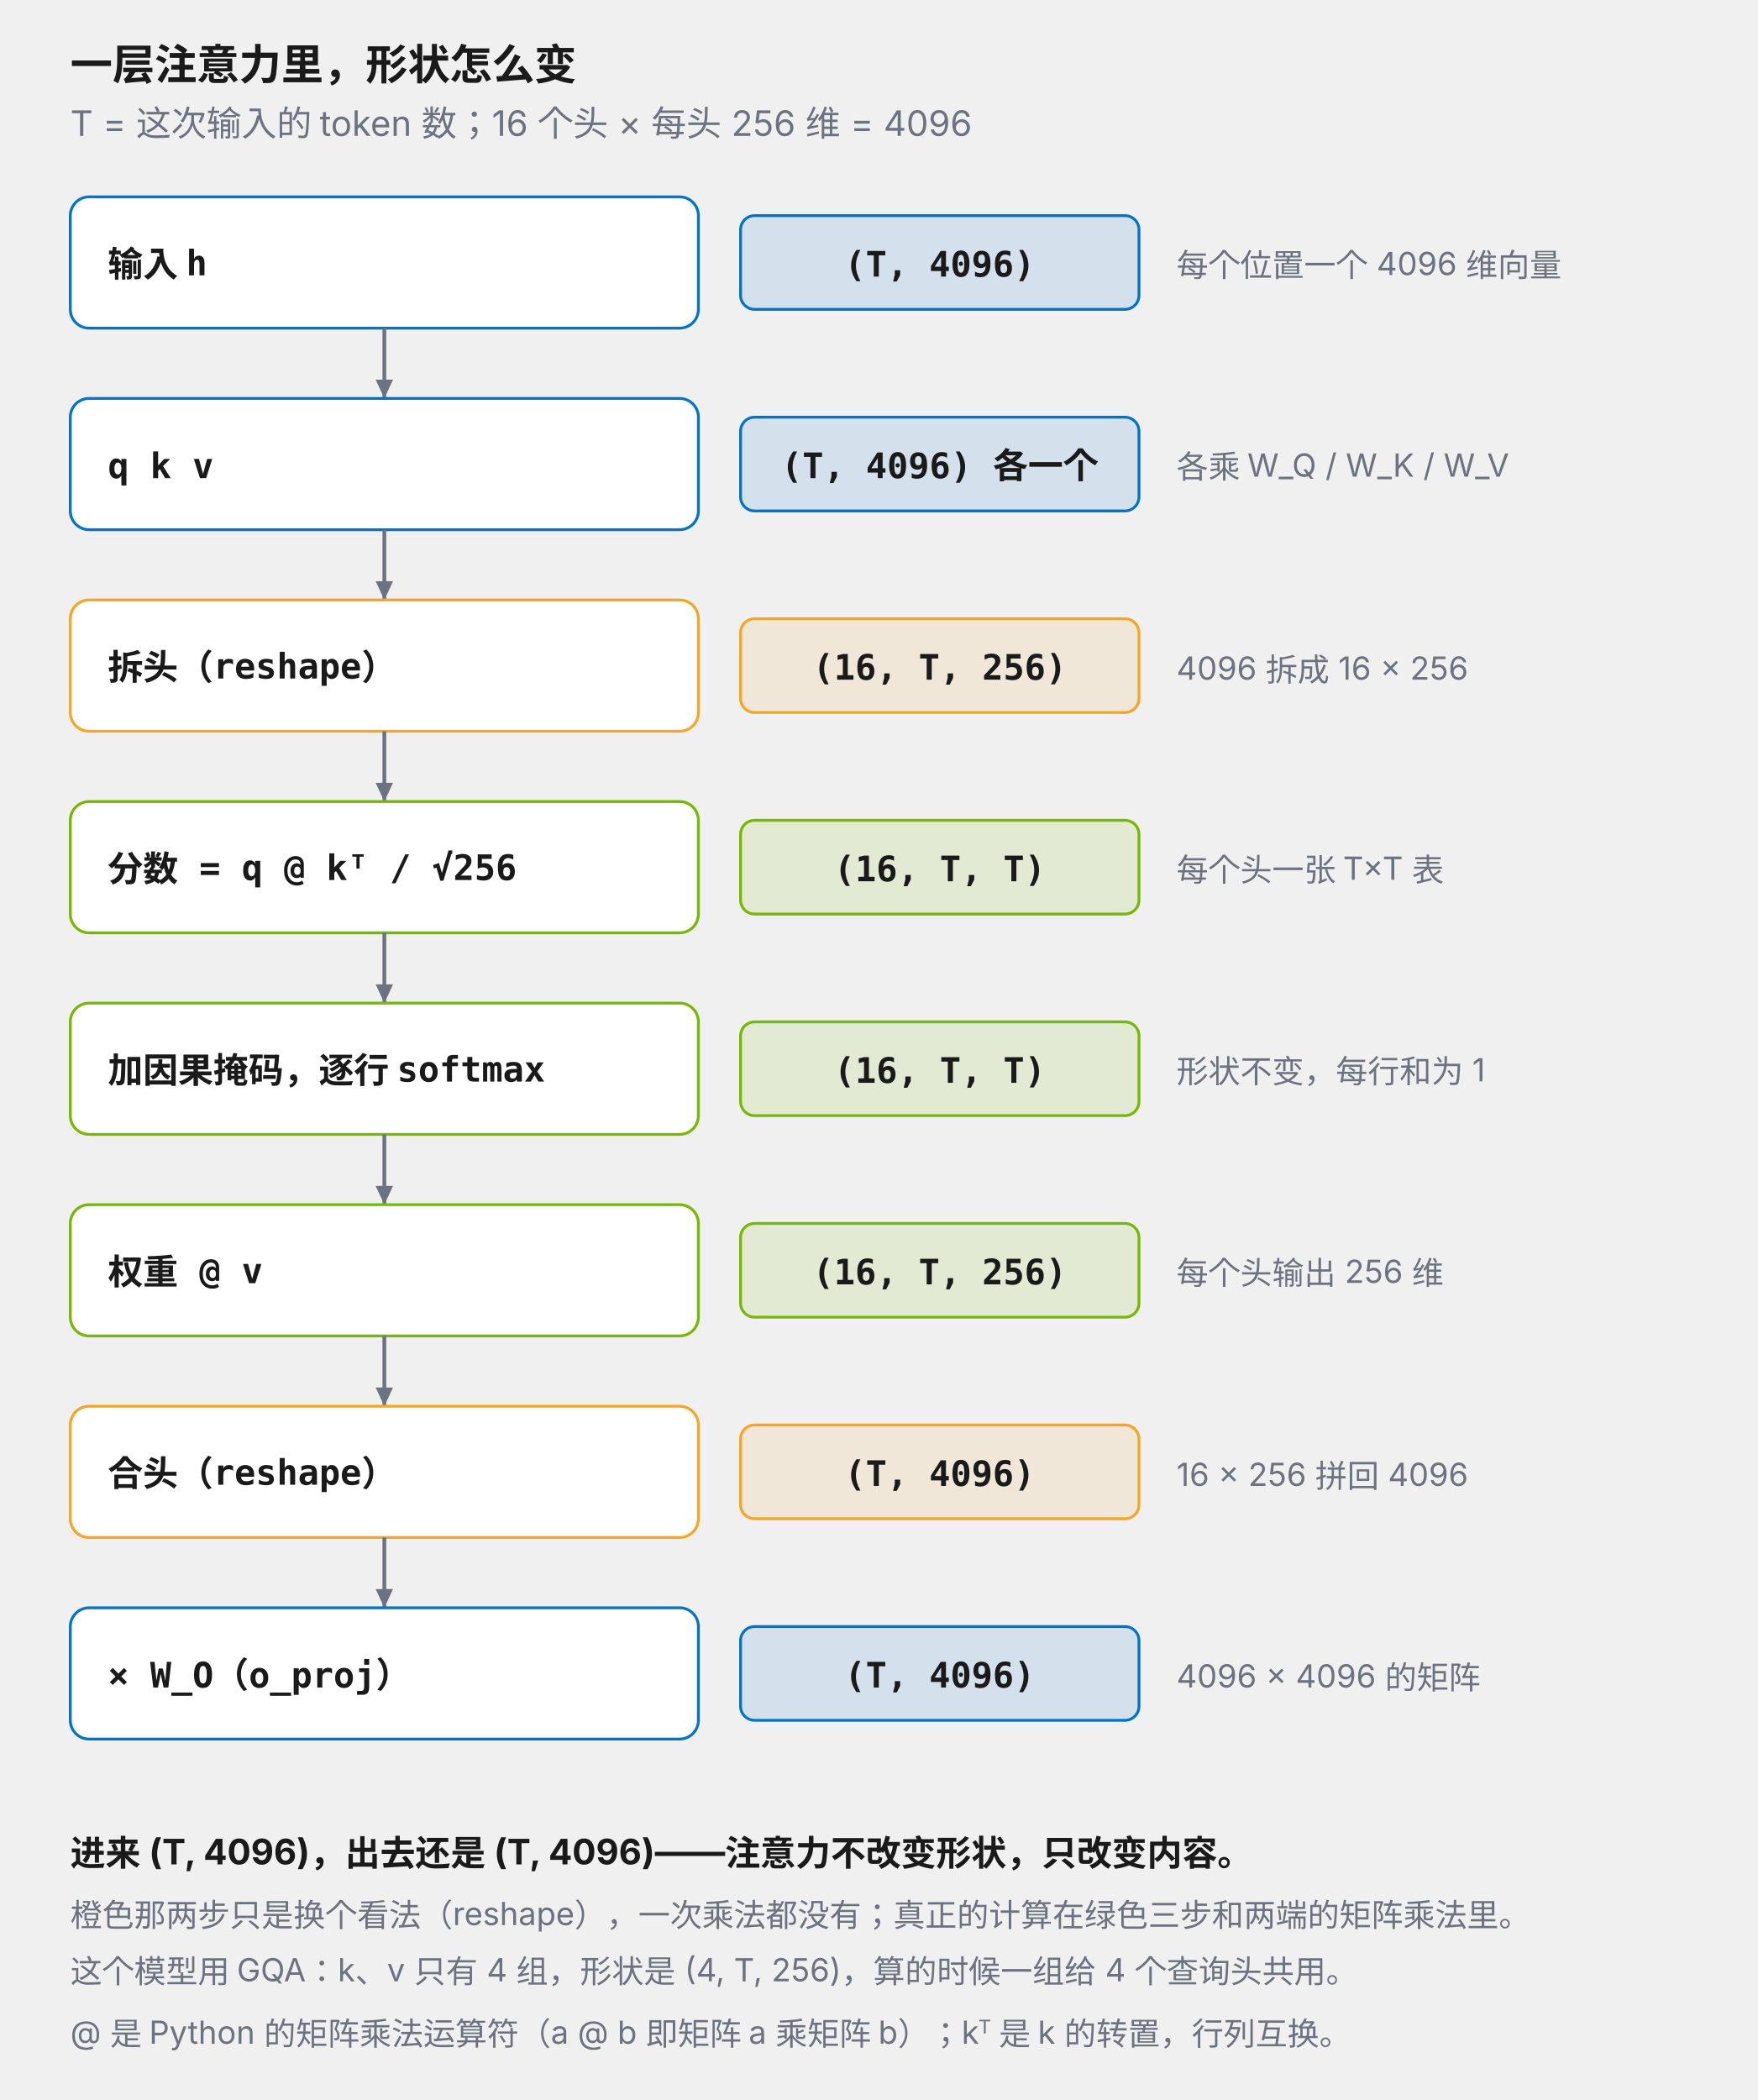
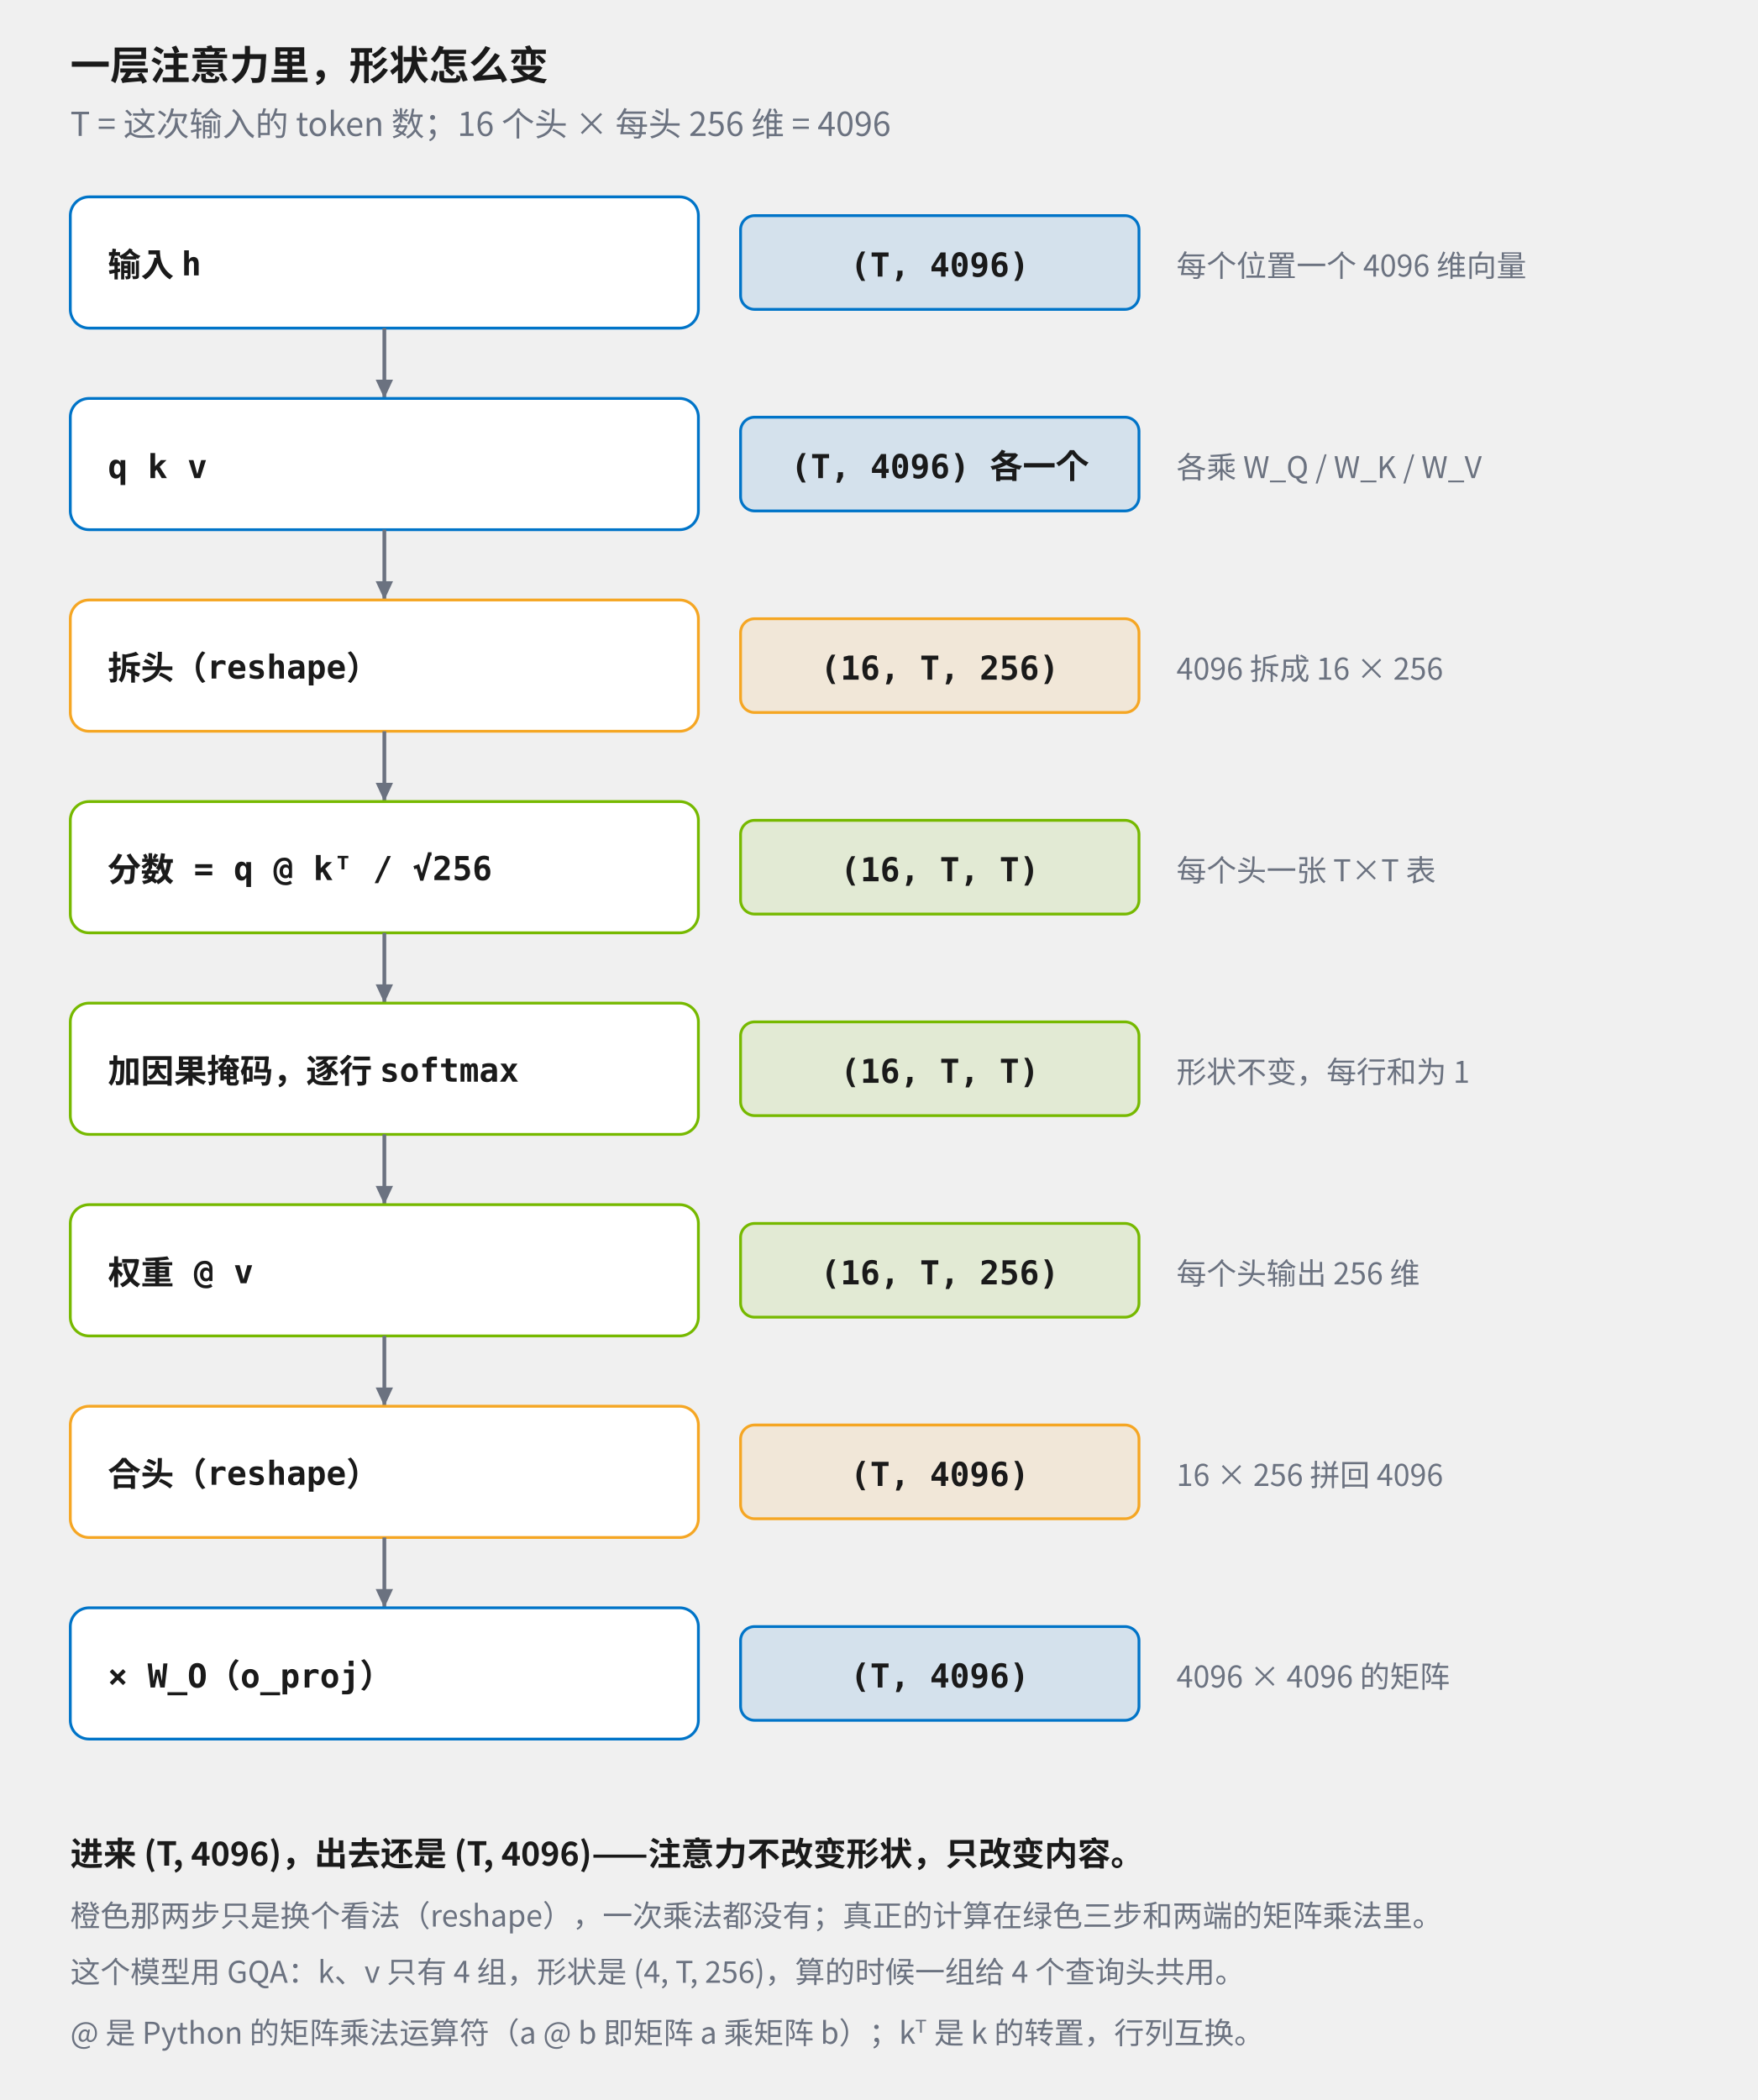
<svg xmlns="http://www.w3.org/2000/svg" viewBox="0 0 750 896" width="750" height="896" role="img" aria-label="一层注意力里张量形状的变化：(T,4096) 经拆头成 (16,T,256)，算出 (16,T,T) 的权重，输出 (16,T,256)，合头回 (T,4096)">
-   <style>.m{font-family:"JetBrains Mono","SF Mono",Menlo,Consolas,monospace}.s{font-family:-apple-system,BlinkMacSystemFont,"Segoe UI","PingFang SC","Noto Sans SC",sans-serif}</style>
+   <style>.t2t-m{font-family:"JetBrains Mono Variable","JetBrains Mono","SF Mono",Menlo,Consolas,monospace}.t2t-s{font-family:"Noto Sans CJK SC","Noto Sans SC Variable","Noto Sans SC","Source Han Sans SC","PingFang SC","Microsoft YaHei",system-ui,sans-serif}</style>
  <defs>
    <marker id="qa" markerUnits="userSpaceOnUse" markerWidth="9" markerHeight="9" refX="8" refY="4.5" orient="auto">
      <path d="M0 0.8 8 4.5 0 8.2z" fill="#6B7280" />
    </marker>
  </defs>
-   <text x="30" y="34" class="s" font-size="18.0" fill="#1A1A1A" text-anchor="start" font-weight="700">一层注意力里，形状怎么变</text>
-   <text x="30" y="58" class="s" font-size="15.0" fill="#6B7280" text-anchor="start" font-weight="400">T = 这次输入的 token 数；16 个头 × 每头 256 维 = 4096</text>
+   <text x="30" y="34" class="t2t-s" font-size="17.0" fill="#1A1A1A" text-anchor="start" font-weight="700">一层注意力里，形状怎么变</text>
+   <text x="30" y="58" class="t2t-s" font-size="14.1" fill="#6B7280" text-anchor="start" font-weight="400">T = 这次输入的 token 数；16 个头 × 每头 256 维 = 4096</text>
  <rect x="30" y="84" width="268" height="56" rx="8" fill="#FFFFFF" stroke="#0074C8" stroke-width="1.2" />
-   <text x="46" y="118.0" class="m" font-size="15.0" fill="#1A1A1A" text-anchor="start" font-weight="600">输入 h</text>
+   <text x="46" y="118.0" class="t2t-m" font-size="14.1" fill="#1A1A1A" text-anchor="start" font-weight="600">输入 h</text>
  <rect x="316" y="92" width="170" height="40" rx="6" fill="#0074C8" fill-opacity=".12" stroke="#0074C8" stroke-width="1.2" />
-   <text x="401" y="118.0" class="m" font-size="15.0" fill="#1A1A1A" text-anchor="middle" font-weight="700">(T, 4096)</text>
-   <text x="502" y="118.0" class="s" font-size="13.6" fill="#6B7280" text-anchor="start" font-weight="400">每个位置一个 4096 维向量</text>
+   <text x="401" y="118.0" class="t2t-m" font-size="14.1" fill="#1A1A1A" text-anchor="middle" font-weight="700">(T, 4096)</text>
+   <text x="502" y="118.0" class="t2t-s" font-size="12.8" fill="#6B7280" text-anchor="start" font-weight="400">每个位置一个 4096 维向量</text>
  <path d="M164.0 140V170" stroke="#6B7280" stroke-width="1.6" marker-end="url(#qa)" />
  <rect x="30" y="170" width="268" height="56" rx="8" fill="#FFFFFF" stroke="#0074C8" stroke-width="1.2" />
-   <text x="46" y="204.0" class="m" font-size="15.0" fill="#1A1A1A" text-anchor="start" font-weight="600">q  k  v</text>
+   <text x="46" y="204.0" class="t2t-m" font-size="14.1" fill="#1A1A1A" text-anchor="start" font-weight="600">q  k  v</text>
  <rect x="316" y="178" width="170" height="40" rx="6" fill="#0074C8" fill-opacity=".12" stroke="#0074C8" stroke-width="1.2" />
-   <text x="401" y="204.0" class="m" font-size="15.0" fill="#1A1A1A" text-anchor="middle" font-weight="700">(T, 4096) 各一个</text>
-   <text x="502" y="204.0" class="s" font-size="13.6" fill="#6B7280" text-anchor="start" font-weight="400">各乘 W_Q / W_K / W_V</text>
+   <text x="401" y="204.0" class="t2t-m" font-size="14.1" fill="#1A1A1A" text-anchor="middle" font-weight="700">(T, 4096) 各一个</text>
+   <text x="502" y="204.0" class="t2t-s" font-size="12.8" fill="#6B7280" text-anchor="start" font-weight="400">各乘 W_Q / W_K / W_V</text>
  <path d="M164.0 226V256" stroke="#6B7280" stroke-width="1.6" marker-end="url(#qa)" />
  <rect x="30" y="256" width="268" height="56" rx="8" fill="#FFFFFF" stroke="#F5A623" stroke-width="1.2" />
-   <text x="46" y="290.0" class="m" font-size="15.0" fill="#1A1A1A" text-anchor="start" font-weight="600">拆头（reshape）</text>
+   <text x="46" y="290.0" class="t2t-m" font-size="14.1" fill="#1A1A1A" text-anchor="start" font-weight="600">拆头（reshape）</text>
  <rect x="316" y="264" width="170" height="40" rx="6" fill="#F5A623" fill-opacity=".12" stroke="#F5A623" stroke-width="1.2" />
-   <text x="401" y="290.0" class="m" font-size="15.0" fill="#1A1A1A" text-anchor="middle" font-weight="700">(16, T, 256)</text>
-   <text x="502" y="290.0" class="s" font-size="13.6" fill="#6B7280" text-anchor="start" font-weight="400">4096 拆成 16 × 256</text>
+   <text x="401" y="290.0" class="t2t-m" font-size="14.1" fill="#1A1A1A" text-anchor="middle" font-weight="700">(16, T, 256)</text>
+   <text x="502" y="290.0" class="t2t-s" font-size="12.8" fill="#6B7280" text-anchor="start" font-weight="400">4096 拆成 16 × 256</text>
  <path d="M164.0 312V342" stroke="#6B7280" stroke-width="1.6" marker-end="url(#qa)" />
  <rect x="30" y="342" width="268" height="56" rx="8" fill="#FFFFFF" stroke="#76B900" stroke-width="1.2" />
-   <text x="46" y="376.0" class="m" font-size="15.0" fill="#1A1A1A" text-anchor="start" font-weight="600">分数 = q @ kᵀ / √256</text>
+   <text x="46" y="376.0" class="t2t-m" font-size="14.1" fill="#1A1A1A" text-anchor="start" font-weight="600">分数 = q @ kᵀ / √256</text>
  <rect x="316" y="350" width="170" height="40" rx="6" fill="#76B900" fill-opacity=".12" stroke="#76B900" stroke-width="1.2" />
-   <text x="401" y="376.0" class="m" font-size="15.0" fill="#1A1A1A" text-anchor="middle" font-weight="700">(16, T, T)</text>
-   <text x="502" y="376.0" class="s" font-size="13.6" fill="#6B7280" text-anchor="start" font-weight="400">每个头一张 T×T 表</text>
+   <text x="401" y="376.0" class="t2t-m" font-size="14.1" fill="#1A1A1A" text-anchor="middle" font-weight="700">(16, T, T)</text>
+   <text x="502" y="376.0" class="t2t-s" font-size="12.8" fill="#6B7280" text-anchor="start" font-weight="400">每个头一张 T×T 表</text>
  <path d="M164.0 398V428" stroke="#6B7280" stroke-width="1.6" marker-end="url(#qa)" />
  <rect x="30" y="428" width="268" height="56" rx="8" fill="#FFFFFF" stroke="#76B900" stroke-width="1.2" />
-   <text x="46" y="462.0" class="m" font-size="15.0" fill="#1A1A1A" text-anchor="start" font-weight="600">加因果掩码，逐行 softmax</text>
+   <text x="46" y="462.0" class="t2t-m" font-size="14.1" fill="#1A1A1A" text-anchor="start" font-weight="600">加因果掩码，逐行 softmax</text>
  <rect x="316" y="436" width="170" height="40" rx="6" fill="#76B900" fill-opacity=".12" stroke="#76B900" stroke-width="1.2" />
-   <text x="401" y="462.0" class="m" font-size="15.0" fill="#1A1A1A" text-anchor="middle" font-weight="700">(16, T, T)</text>
-   <text x="502" y="462.0" class="s" font-size="13.6" fill="#6B7280" text-anchor="start" font-weight="400">形状不变，每行和为 1</text>
+   <text x="401" y="462.0" class="t2t-m" font-size="14.1" fill="#1A1A1A" text-anchor="middle" font-weight="700">(16, T, T)</text>
+   <text x="502" y="462.0" class="t2t-s" font-size="12.8" fill="#6B7280" text-anchor="start" font-weight="400">形状不变，每行和为 1</text>
  <path d="M164.0 484V514" stroke="#6B7280" stroke-width="1.6" marker-end="url(#qa)" />
  <rect x="30" y="514" width="268" height="56" rx="8" fill="#FFFFFF" stroke="#76B900" stroke-width="1.2" />
-   <text x="46" y="548.0" class="m" font-size="15.0" fill="#1A1A1A" text-anchor="start" font-weight="600">权重 @ v</text>
+   <text x="46" y="548.0" class="t2t-m" font-size="14.1" fill="#1A1A1A" text-anchor="start" font-weight="600">权重 @ v</text>
  <rect x="316" y="522" width="170" height="40" rx="6" fill="#76B900" fill-opacity=".12" stroke="#76B900" stroke-width="1.2" />
-   <text x="401" y="548.0" class="m" font-size="15.0" fill="#1A1A1A" text-anchor="middle" font-weight="700">(16, T, 256)</text>
-   <text x="502" y="548.0" class="s" font-size="13.6" fill="#6B7280" text-anchor="start" font-weight="400">每个头输出 256 维</text>
+   <text x="401" y="548.0" class="t2t-m" font-size="14.1" fill="#1A1A1A" text-anchor="middle" font-weight="700">(16, T, 256)</text>
+   <text x="502" y="548.0" class="t2t-s" font-size="12.8" fill="#6B7280" text-anchor="start" font-weight="400">每个头输出 256 维</text>
  <path d="M164.0 570V600" stroke="#6B7280" stroke-width="1.6" marker-end="url(#qa)" />
  <rect x="30" y="600" width="268" height="56" rx="8" fill="#FFFFFF" stroke="#F5A623" stroke-width="1.2" />
-   <text x="46" y="634.0" class="m" font-size="15.0" fill="#1A1A1A" text-anchor="start" font-weight="600">合头（reshape）</text>
+   <text x="46" y="634.0" class="t2t-m" font-size="14.1" fill="#1A1A1A" text-anchor="start" font-weight="600">合头（reshape）</text>
  <rect x="316" y="608" width="170" height="40" rx="6" fill="#F5A623" fill-opacity=".12" stroke="#F5A623" stroke-width="1.2" />
-   <text x="401" y="634.0" class="m" font-size="15.0" fill="#1A1A1A" text-anchor="middle" font-weight="700">(T, 4096)</text>
-   <text x="502" y="634.0" class="s" font-size="13.6" fill="#6B7280" text-anchor="start" font-weight="400">16 × 256 拼回 4096</text>
+   <text x="401" y="634.0" class="t2t-m" font-size="14.1" fill="#1A1A1A" text-anchor="middle" font-weight="700">(T, 4096)</text>
+   <text x="502" y="634.0" class="t2t-s" font-size="12.8" fill="#6B7280" text-anchor="start" font-weight="400">16 × 256 拼回 4096</text>
  <path d="M164.0 656V686" stroke="#6B7280" stroke-width="1.6" marker-end="url(#qa)" />
  <rect x="30" y="686" width="268" height="56" rx="8" fill="#FFFFFF" stroke="#0074C8" stroke-width="1.2" />
-   <text x="46" y="720.0" class="m" font-size="15.0" fill="#1A1A1A" text-anchor="start" font-weight="600">× W_O（o_proj）</text>
+   <text x="46" y="720.0" class="t2t-m" font-size="14.1" fill="#1A1A1A" text-anchor="start" font-weight="600">× W_O（o_proj）</text>
  <rect x="316" y="694" width="170" height="40" rx="6" fill="#0074C8" fill-opacity=".12" stroke="#0074C8" stroke-width="1.2" />
-   <text x="401" y="720.0" class="m" font-size="15.0" fill="#1A1A1A" text-anchor="middle" font-weight="700">(T, 4096)</text>
-   <text x="502" y="720.0" class="s" font-size="13.6" fill="#6B7280" text-anchor="start" font-weight="400">4096 × 4096 的矩阵</text>
-   <text x="30" y="796" class="s" font-size="15.0" fill="#1A1A1A" text-anchor="start" font-weight="700">进来 (T, 4096)，出去还是 (T, 4096)——注意力不改变形状，只改变内容。</text>
-   <text x="30" y="822" class="s" font-size="13.6" fill="#6B7280" text-anchor="start" font-weight="400">橙色那两步只是换个看法（reshape），一次乘法都没有；真正的计算在绿色三步和两端的矩阵乘法里。</text>
-   <text x="30" y="846" class="s" font-size="13.6" fill="#6B7280" text-anchor="start" font-weight="400">这个模型用 GQA：k、v 只有 4 组，形状是 (4, T, 256)，算的时候一组给 4 个查询头共用。</text>
-   <text x="30" y="872" class="s" font-size="13.6" fill="#6B7280" text-anchor="start" font-weight="400">@ 是 Python 的矩阵乘法运算符（a @ b 即矩阵 a 乘矩阵 b）；kᵀ 是 k 的转置，行列互换。</text>
+   <text x="401" y="720.0" class="t2t-m" font-size="14.1" fill="#1A1A1A" text-anchor="middle" font-weight="700">(T, 4096)</text>
+   <text x="502" y="720.0" class="t2t-s" font-size="12.8" fill="#6B7280" text-anchor="start" font-weight="400">4096 × 4096 的矩阵</text>
+   <text x="30" y="796" class="t2t-s" font-size="14.1" fill="#1A1A1A" text-anchor="start" font-weight="700">进来 (T, 4096)，出去还是 (T, 4096)——注意力不改变形状，只改变内容。</text>
+   <text x="30" y="822" class="t2t-s" font-size="12.8" fill="#6B7280" text-anchor="start" font-weight="400">橙色那两步只是换个看法（reshape），一次乘法都没有；真正的计算在绿色三步和两端的矩阵乘法里。</text>
+   <text x="30" y="846" class="t2t-s" font-size="12.8" fill="#6B7280" text-anchor="start" font-weight="400">这个模型用 GQA：k、v 只有 4 组，形状是 (4, T, 256)，算的时候一组给 4 个查询头共用。</text>
+   <text x="30" y="872" class="t2t-s" font-size="12.8" fill="#6B7280" text-anchor="start" font-weight="400">@ 是 Python 的矩阵乘法运算符（a @ b 即矩阵 a 乘矩阵 b）；kᵀ 是 k 的转置，行列互换。</text>
</svg>
